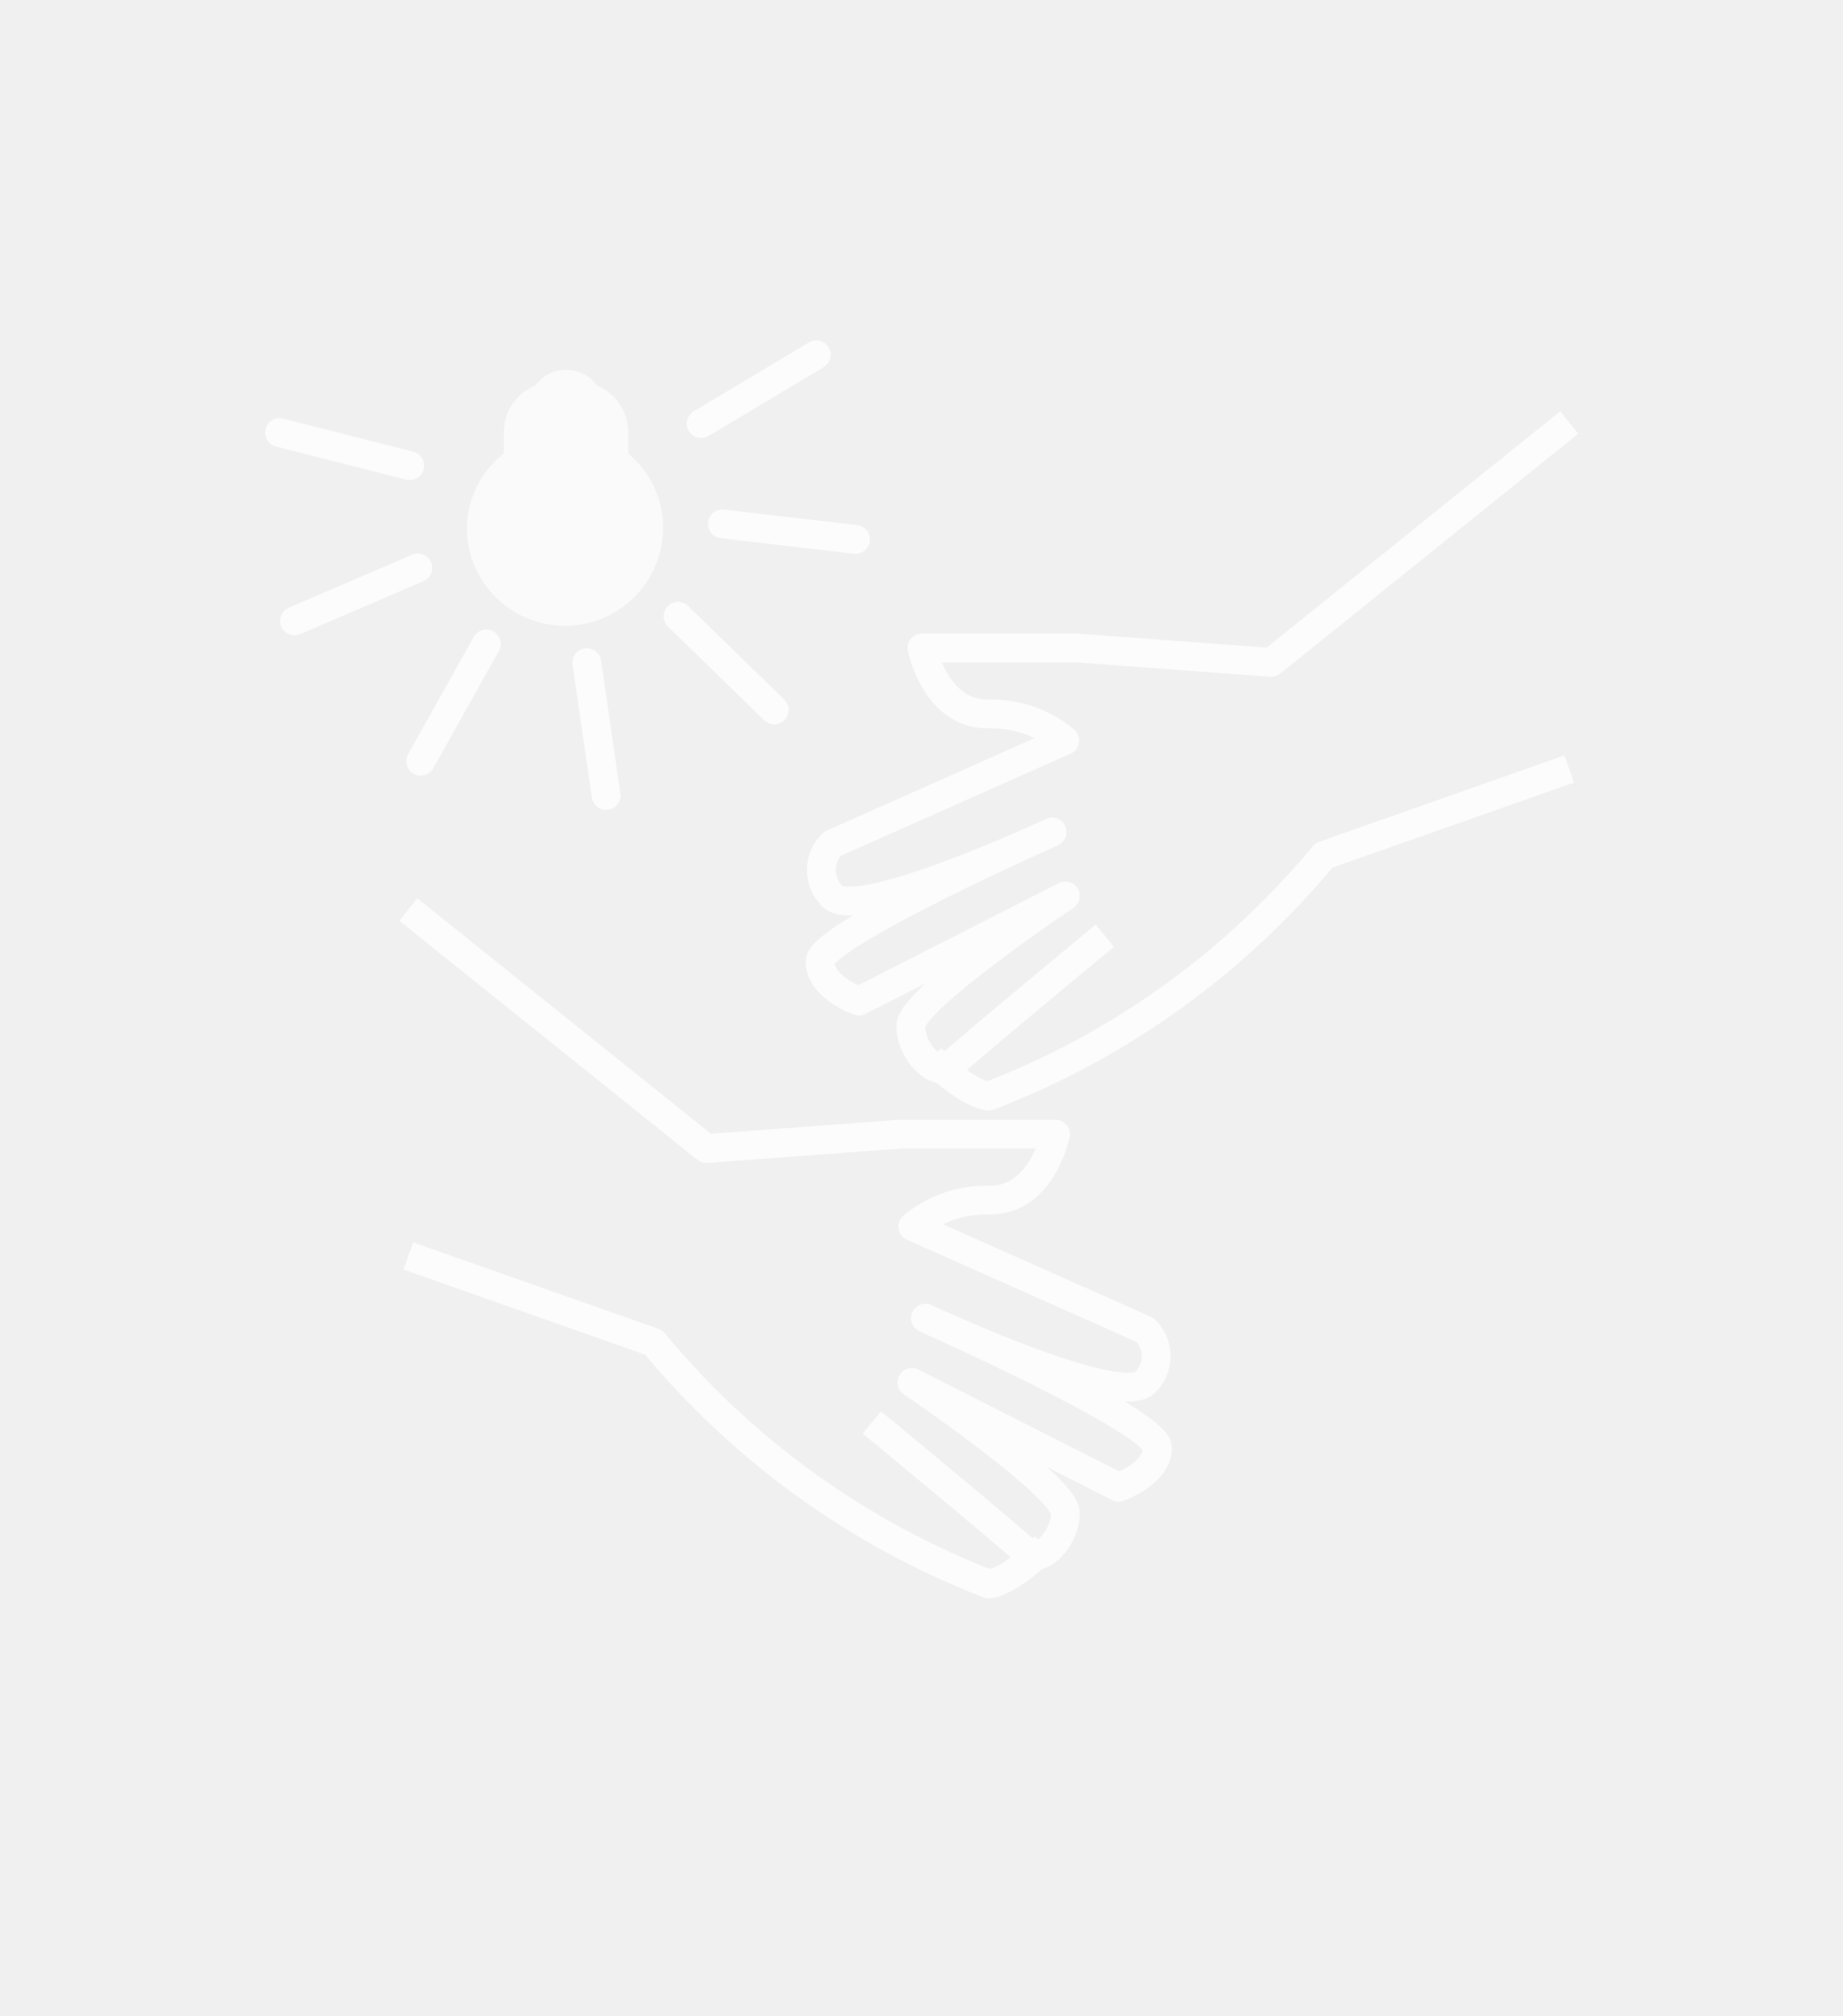
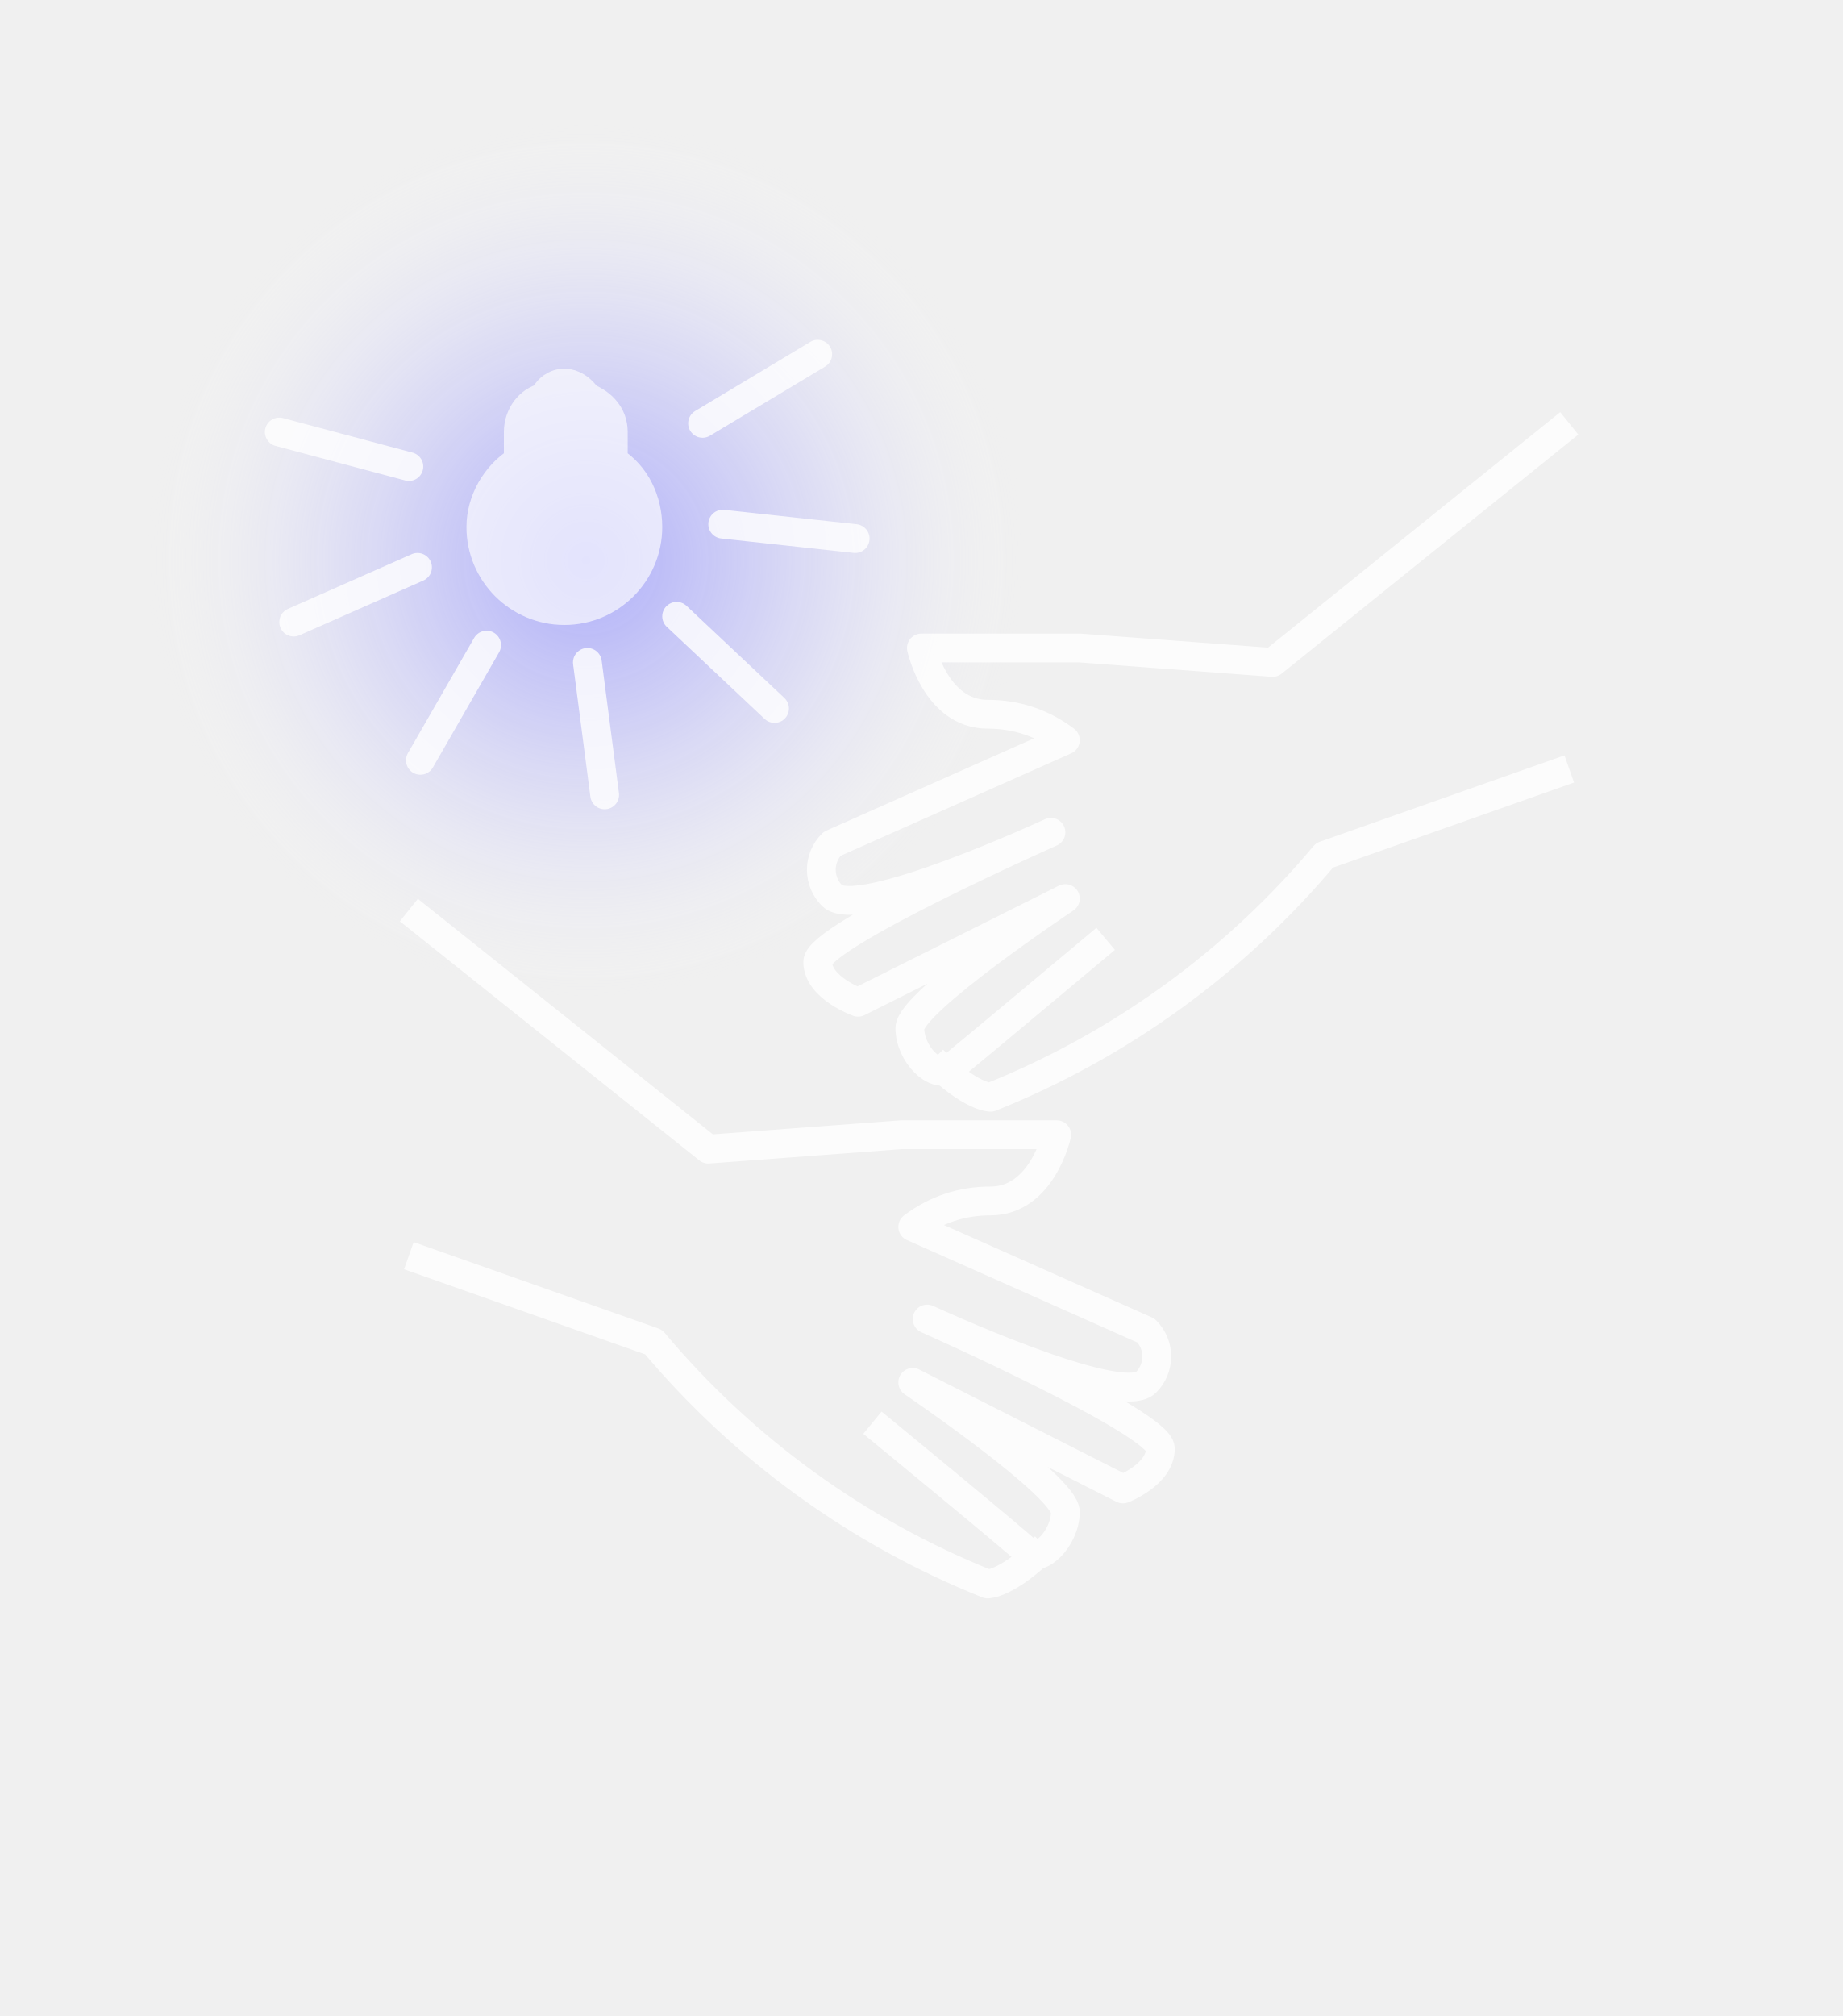
- <svg xmlns="http://www.w3.org/2000/svg" viewBox="0 0 64 70">
-   <defs>
-     <style>.cls-1{opacity:0.8;}.cls-2,.cls-4{fill:none;}.cls-2,.cls-3,.cls-4{stroke:#fff;}.cls-2{stroke-linejoin:round;}.cls-3{fill:#fff;}.cls-3,.cls-4{stroke-miterlimit:10;}.cls-4{stroke-linecap:round;}</style>
-   </defs>
-   <g id="_03-dont_touch" data-name="03-dont touch">
-     <g class="cls-1">
-       <path class="cls-2" d="M14.18,31.58l10.35,8.3,6.74-.5,5.39,0s-.46,2.28-2.26,2.29a4,4,0,0,0-2.7.92l8.07,3.59a1.27,1.27,0,0,1,0,1.82c-.91.91-7.63-2.23-7.63-2.23s8.07,3.59,8.06,4.5-1.35,1.37-1.35,1.37L31.67,48S37,51.62,37,52.53s-.9,1.82-1.35,1.37-5.37-4.51-5.37-4.51" />
-       <path class="cls-2" d="M14.18,43.61l8.52,3A28.43,28.43,0,0,0,34.34,55s.65,0,1.95-1.3" />
-       <path class="cls-2" d="M54.5,14.67,44.15,23l-6.74-.5-5.39,0s.46,2.28,2.26,2.29a4,4,0,0,1,2.7.92l-8.07,3.59a1.27,1.27,0,0,0,0,1.82c.91.91,7.63-2.23,7.63-2.23s-8.07,3.59-8.06,4.5,1.35,1.37,1.35,1.37L37,31.11s-5.37,3.6-5.37,4.51S32.55,37.44,33,37s5.37-4.51,5.37-4.51" />
-       <path class="cls-2" d="M54.5,26.7l-8.52,3a28.31,28.31,0,0,1-11.64,8.36s-.65,0-2-1.3" />
-       <g class="cls-1">
-         <path class="cls-3" d="M22.53,18.32a2.91,2.91,0,0,1-5.82,0A2.86,2.86,0,0,1,18,16V15a1.25,1.25,0,0,1,.92-1.2.82.82,0,0,1,.74-.46.84.84,0,0,1,.75.46,1.26,1.26,0,0,1,.91,1.2v1A2.83,2.83,0,0,1,22.53,18.32Z" />
+ <svg xmlns="http://www.w3.org/2000/svg" version="1.1" id="Layer_1" x="0px" y="0px" viewBox="0 0 64 70" style="enable-background:new 0 0 64 70;" xml:space="preserve">
+   <style type="text/css">
+ 	.st0{fill:url(#SVGID_1_);}
+ 	.st1{opacity:0.8;}
+ 	.st2{fill:none;stroke:#FFFFFF;stroke-linejoin:round;}
+ 	.st3{fill:#FFFFFF;stroke:#FFFFFF;stroke-miterlimit:10;}
+ 	.st4{fill:none;stroke:#FFFFFF;stroke-linecap:round;stroke-miterlimit:10;}
+ </style>
+   <radialGradient id="SVGID_1_" cx="20.352" cy="19.46" r="15.358" gradientUnits="userSpaceOnUse">
+     <stop offset="0" style="stop-color:#8888FF;stop-opacity:0.6" />
+     <stop offset="0.167" style="stop-color:#8D8DFF;stop-opacity:0.5" />
+     <stop offset="0.355" style="stop-color:#9A9AFF;stop-opacity:0.387" />
+     <stop offset="0.554" style="stop-color:#B1B1FF;stop-opacity:0.267" />
+     <stop offset="0.761" style="stop-color:#D1D1FF;stop-opacity:0.143" />
+     <stop offset="0.972" style="stop-color:#F9F9FF;stop-opacity:1.712656e-02" />
+     <stop offset="1" style="stop-color:#FFFFFF;stop-opacity:0" />
+   </radialGradient>
+   <circle class="st0" cx="20.4" cy="19.5" r="15.4" />
+   <g id="_03-dont_touch">
+     <g class="st1">
+       <path class="st2" d="M14.2,31.6l10.4,8.3l6.7-0.5h5.4c0,0-0.5,2.3-2.3,2.3c-1,0-1.9,0.3-2.7,0.9l8.1,3.6c0.5,0.5,0.5,1.3,0,1.8    c0,0,0,0,0,0c-0.9,0.9-7.6-2.2-7.6-2.2s8.1,3.6,8.1,4.5s-1.3,1.4-1.3,1.4L31.7,48c0,0,5.3,3.6,5.3,4.5s-0.9,1.8-1.3,1.4    s-5.4-4.5-5.4-4.5" />
+       <path class="st2" d="M14.2,43.6l8.5,3c3.1,3.7,7.1,6.6,11.6,8.4c0,0,0.7,0,2-1.3" />
+       <path class="st2" d="M54.5,14.7L44.2,23l-6.7-0.5H32c0,0,0.5,2.3,2.3,2.3c1,0,1.9,0.3,2.7,0.9l-8.1,3.6c-0.5,0.5-0.5,1.3,0,1.8    c0,0,0,0,0,0c0.9,0.9,7.6-2.2,7.6-2.2s-8.1,3.6-8.1,4.5s1.4,1.4,1.4,1.4l7.2-3.6c0,0-5.4,3.6-5.4,4.5s0.9,1.8,1.4,1.4    s5.4-4.5,5.4-4.5" />
+       <path class="st2" d="M54.5,26.7l-8.5,3c-3.1,3.7-7.1,6.6-11.6,8.4c0,0-0.7,0-2-1.3" />
+       <g class="st1">
+         <path class="st3" d="M22.5,18.3c0,1.6-1.3,2.9-2.9,2.9c-1.6,0-2.9-1.3-2.9-2.9c0-0.9,0.5-1.8,1.3-2.3v-1c0-0.6,0.4-1.1,0.9-1.2     c0.1-0.3,0.4-0.5,0.7-0.5c0.3,0,0.6,0.2,0.8,0.5c0.5,0.2,0.9,0.6,0.9,1.2v1C22.1,16.5,22.5,17.4,22.5,18.3z" />
      </g>
-       <line class="cls-4" x1="28.35" y1="12.32" x2="24.35" y2="14.71" />
-       <line class="cls-4" x1="29.71" y1="18.73" x2="25.09" y2="18.19" />
-       <line class="cls-4" x1="26.89" y1="24.65" x2="23.55" y2="21.4" />
-       <line class="cls-4" x1="21.05" y1="27.62" x2="20.38" y2="23.01" />
-       <line class="cls-4" x1="14.61" y1="26.43" x2="16.89" y2="22.36" />
-       <line class="cls-4" x1="10.23" y1="21.56" x2="14.51" y2="19.72" />
-       <line class="cls-4" x1="9.71" y1="15.02" x2="14.23" y2="16.17" />
+       <line class="st4" x1="28.4" y1="12.3" x2="24.4" y2="14.7" />
+       <line class="st4" x1="29.7" y1="18.7" x2="25.1" y2="18.2" />
+       <line class="st4" x1="26.9" y1="24.6" x2="23.5" y2="21.4" />
+       <line class="st4" x1="21" y1="27.6" x2="20.4" y2="23" />
+       <line class="st4" x1="14.6" y1="26.4" x2="16.9" y2="22.4" />
+       <line class="st4" x1="10.2" y1="21.6" x2="14.5" y2="19.7" />
+       <line class="st4" x1="9.7" y1="15" x2="14.2" y2="16.2" />
    </g>
  </g>
</svg>
